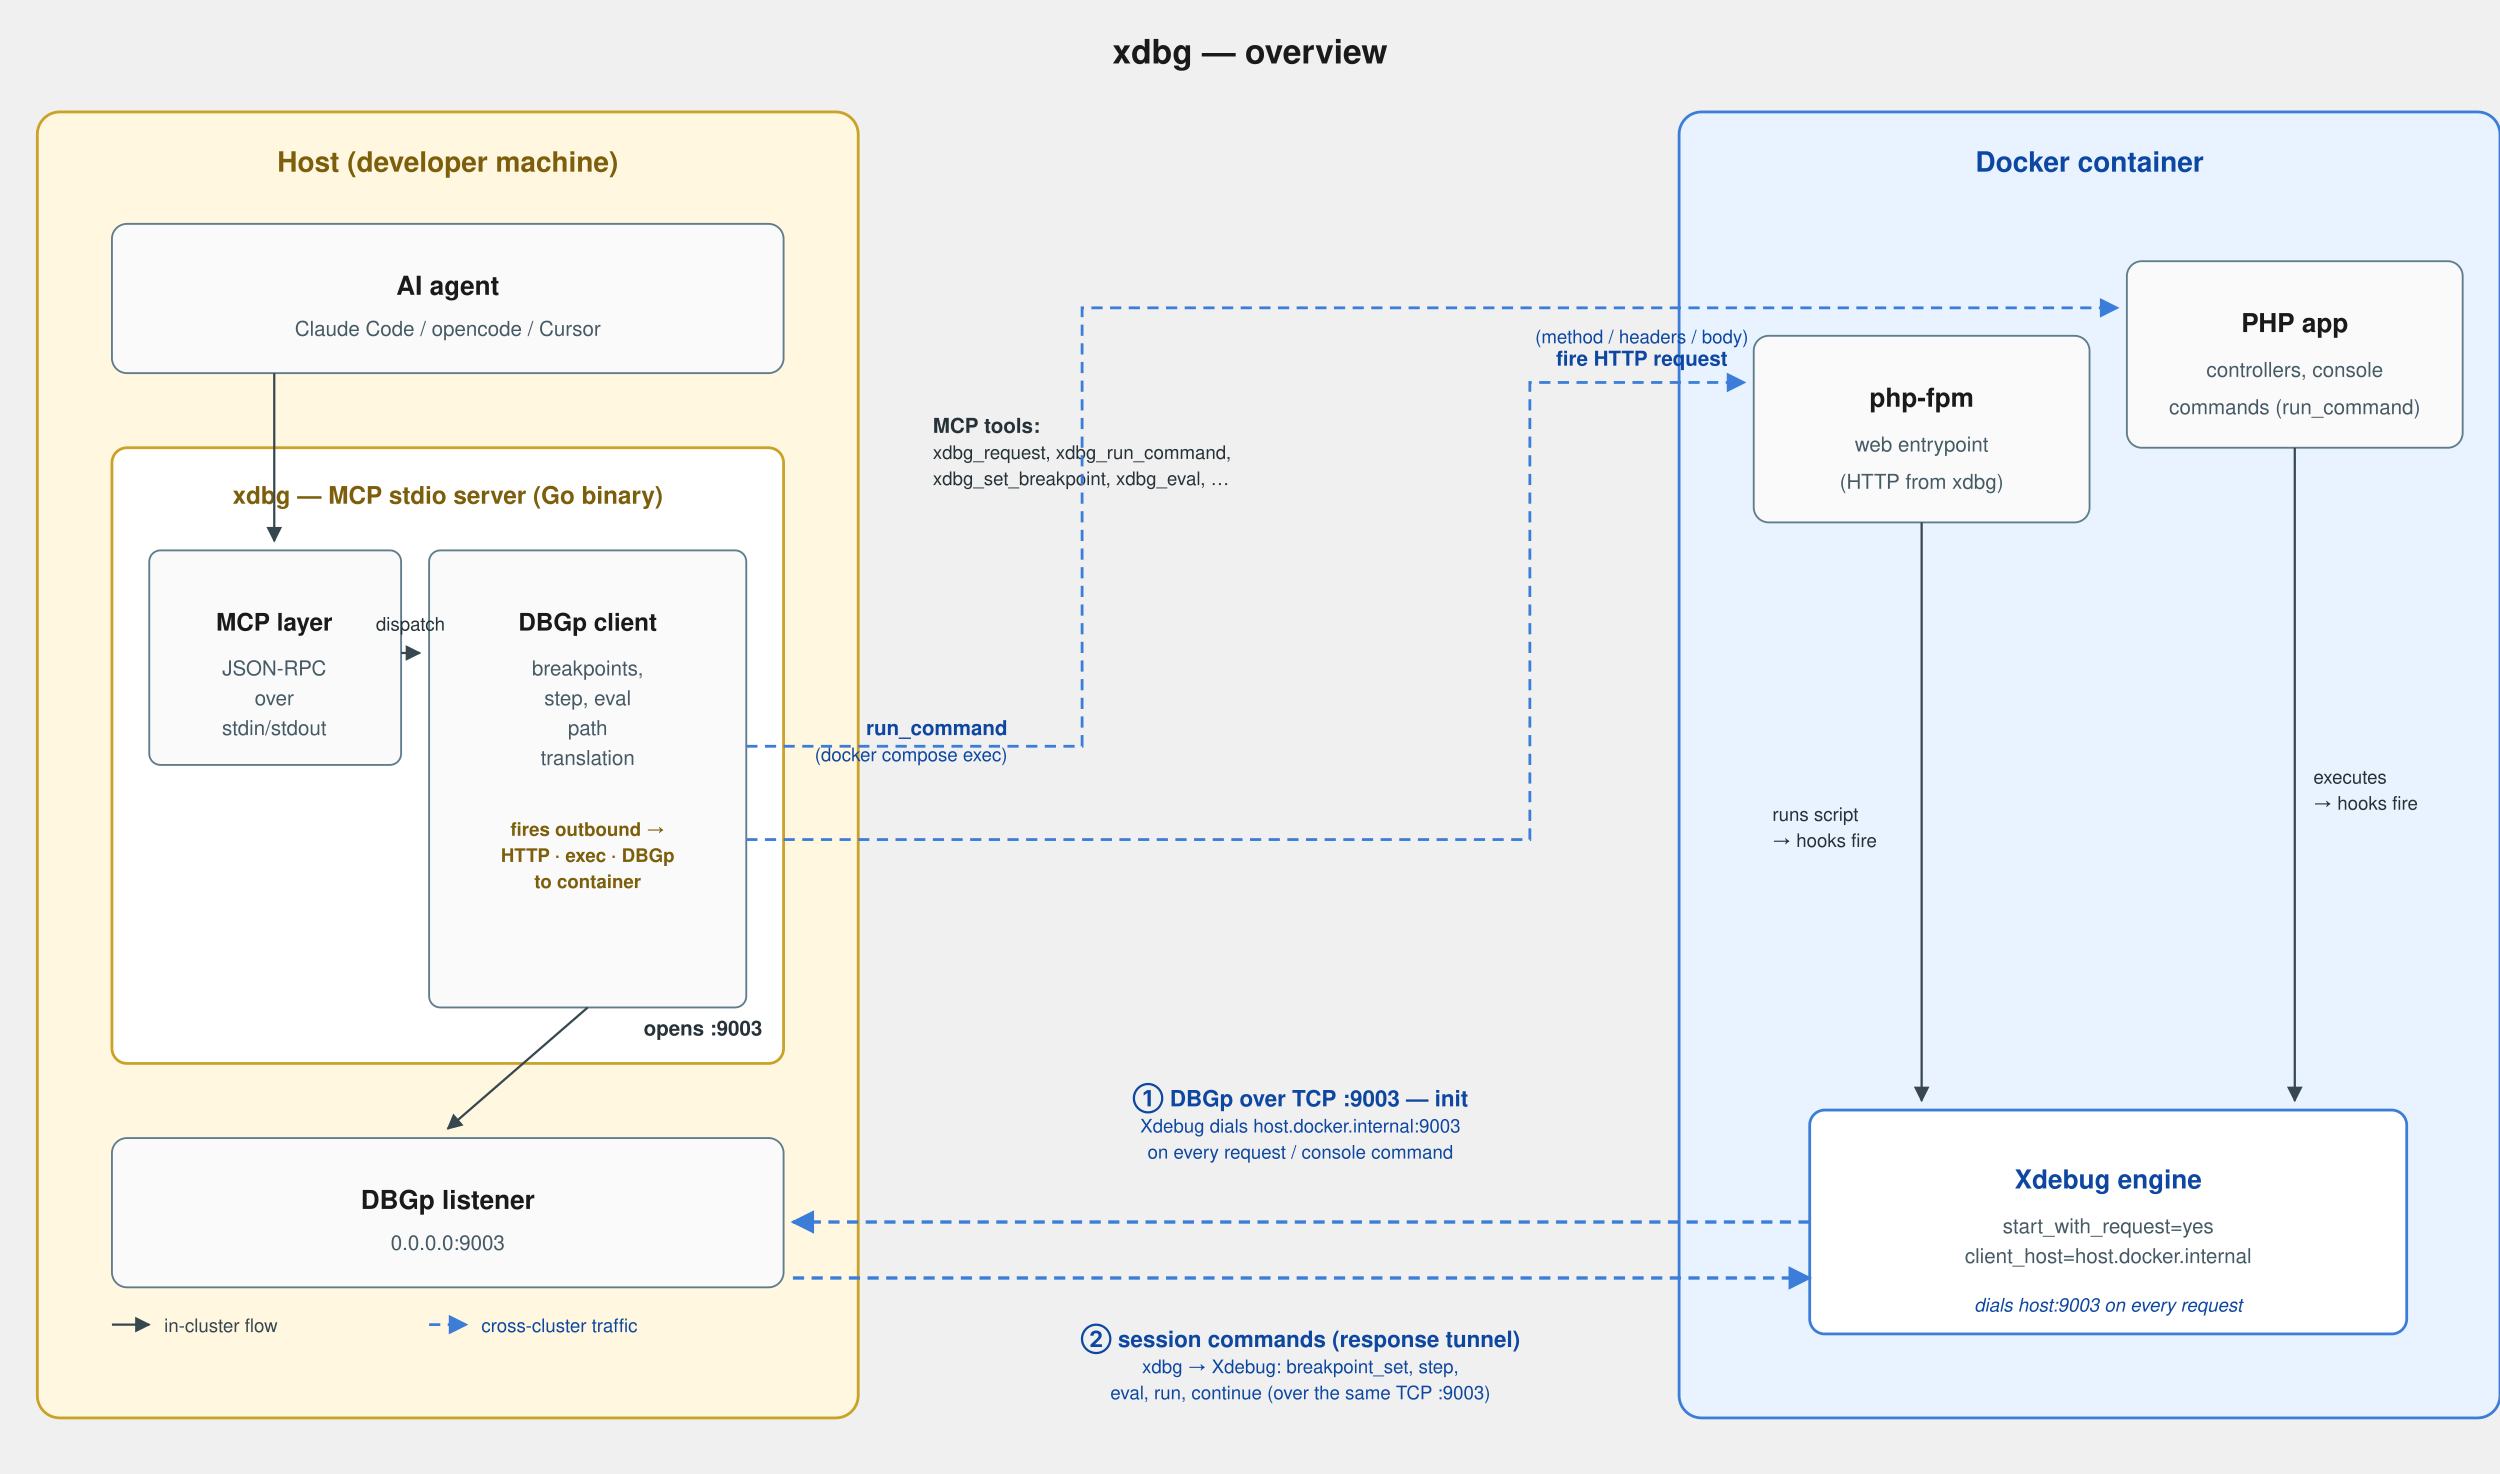
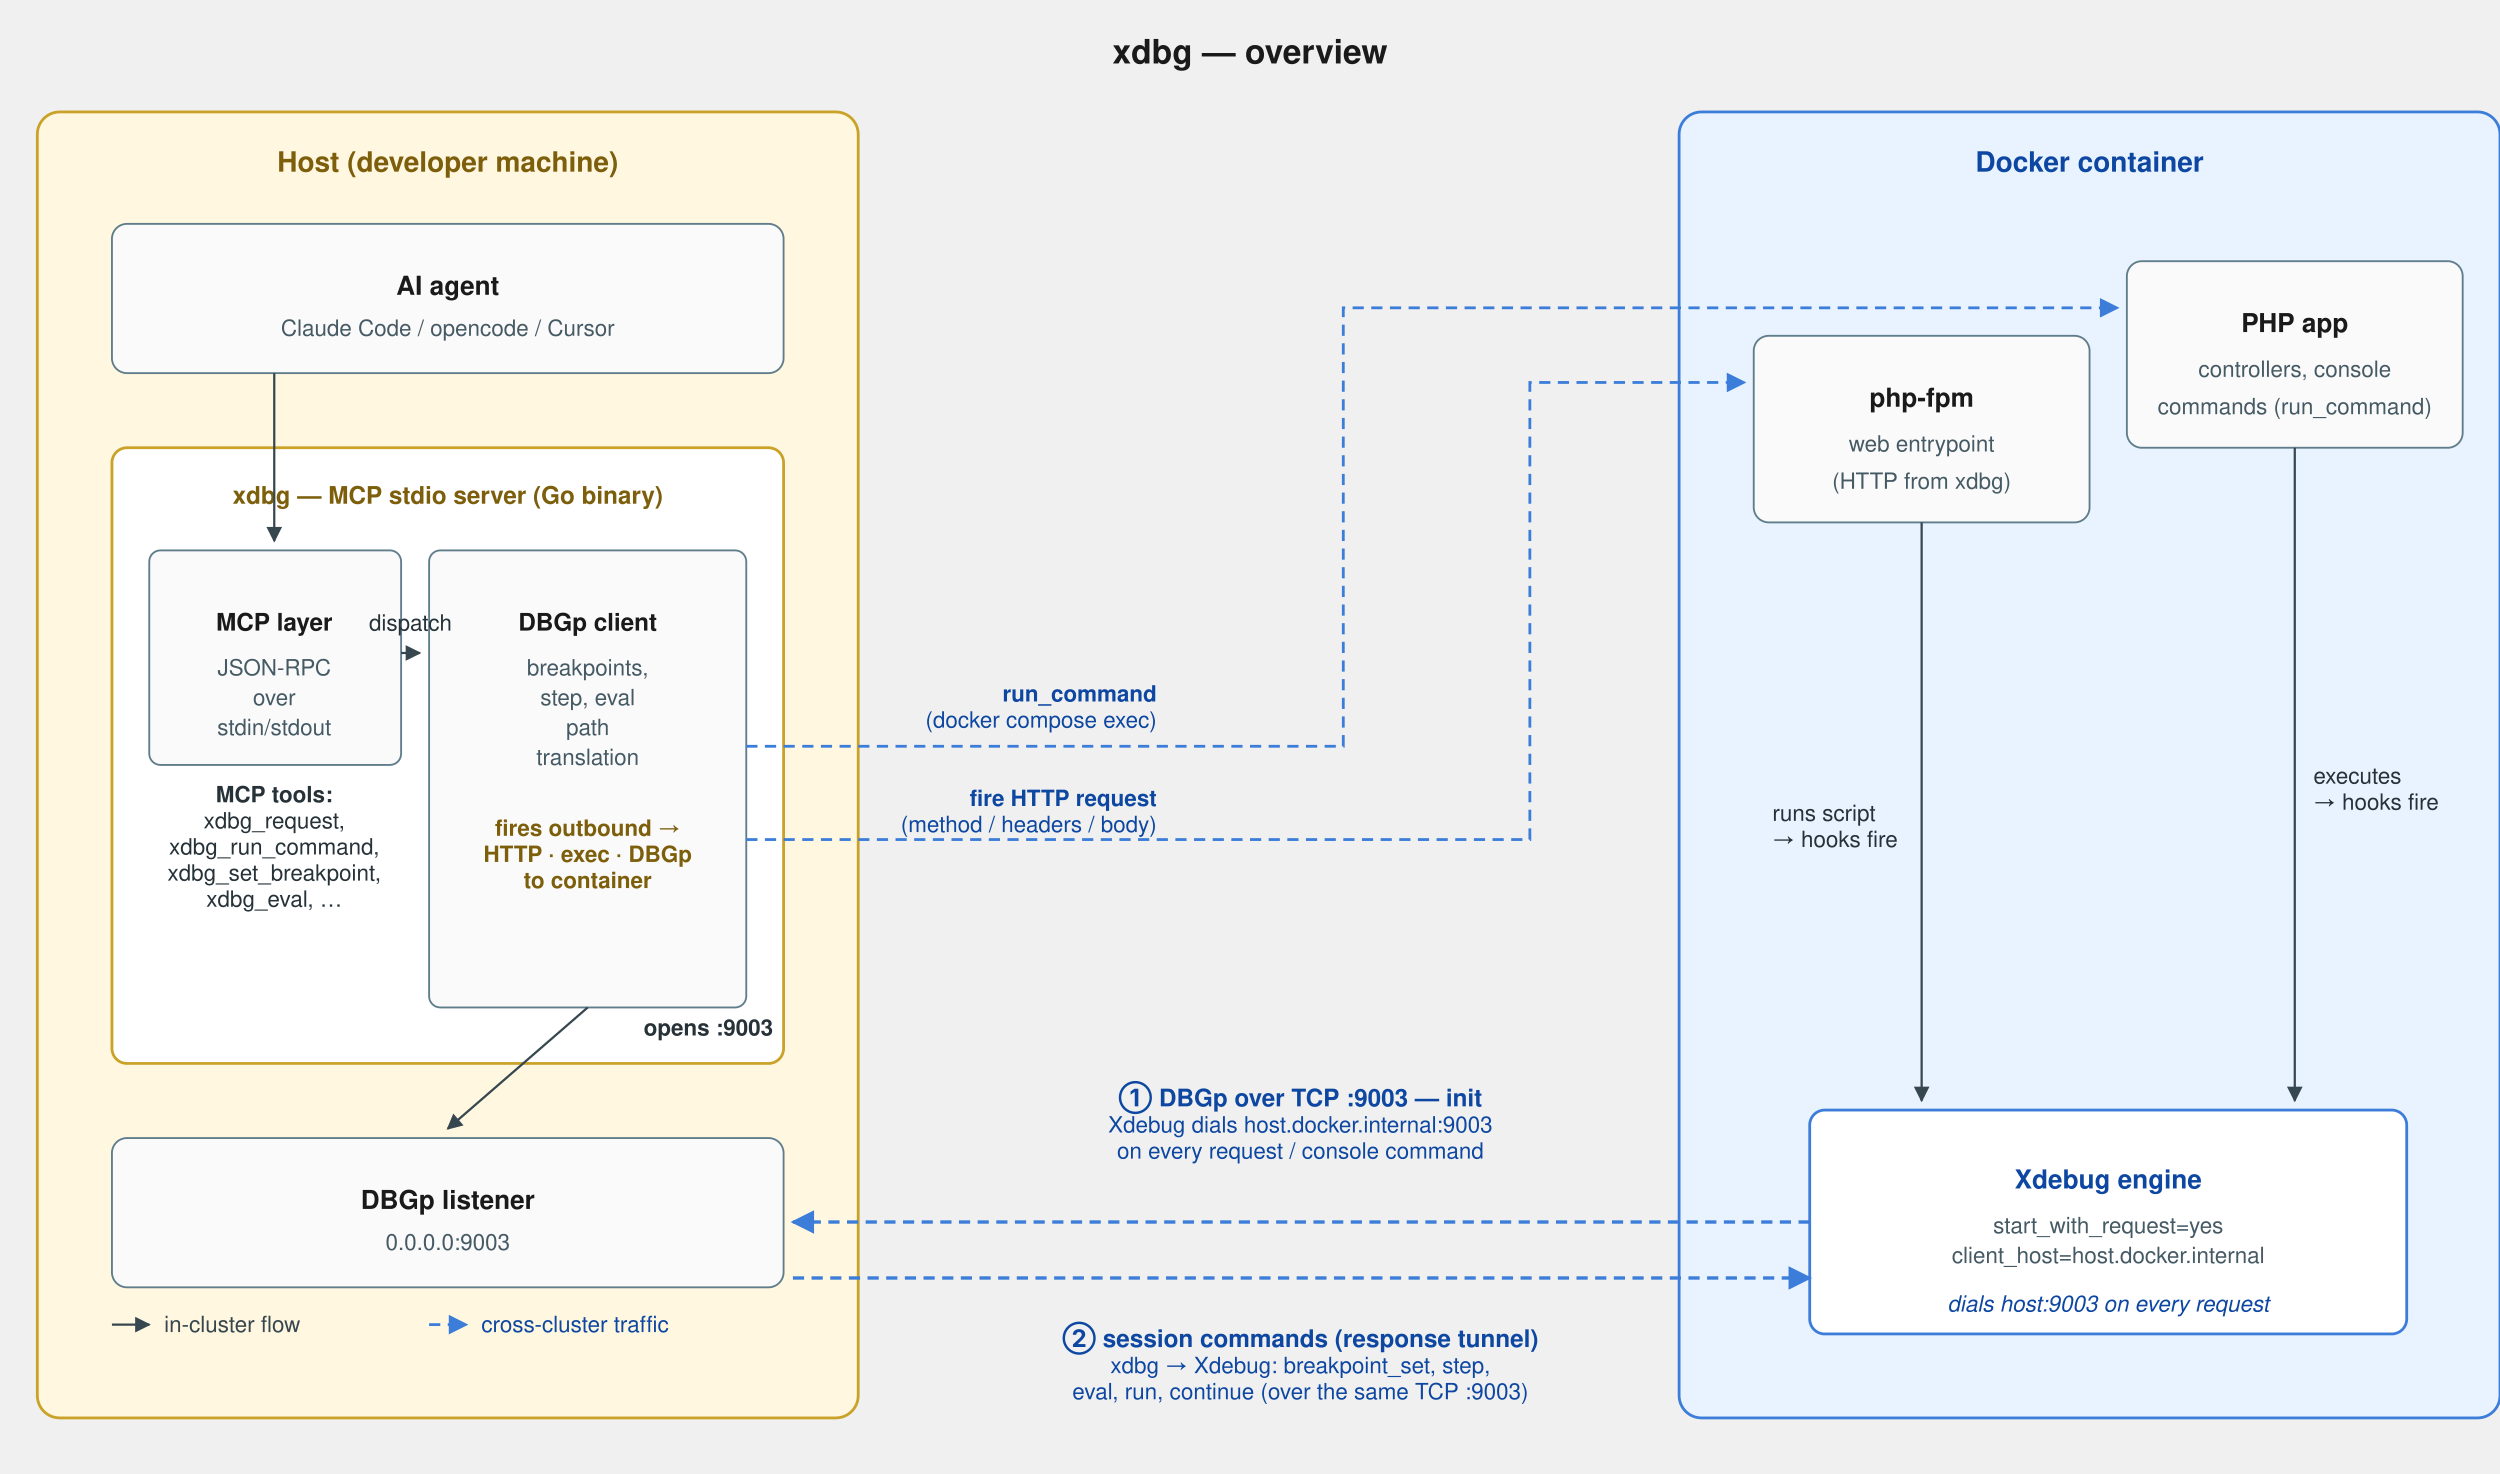
<svg xmlns="http://www.w3.org/2000/svg" viewBox="0 0 1340 790" font-family="-apple-system, 'Helvetica Neue', Helvetica, Arial, sans-serif" font-size="13" fill="#1A1A1A">
  <defs>
    <marker id="arrow-solid" viewBox="0 0 10 10" refX="9" refY="5" markerWidth="7" markerHeight="7" orient="auto">
      <path d="M0,0 L10,5 L0,10 z" fill="#37474F" />
    </marker>
    <marker id="arrow-dashed" viewBox="0 0 10 10" refX="9" refY="5" markerWidth="7" markerHeight="7" orient="auto">
      <path d="M0,0 L10,5 L0,10 z" fill="#3B7DD8" />
    </marker>
  </defs>
  <text x="670" y="34" text-anchor="middle" font-weight="700" font-size="18" fill="#1A1A1A">xdbg — overview</text>
  <g id="host">
    <rect x="20" y="60" width="440" height="700" rx="12" ry="12" fill="#FFF7E0" stroke="#C9A227" stroke-width="1.5" />
    <text x="240" y="92" text-anchor="middle" font-weight="700" font-size="15" fill="#7C5E0B">Host (developer machine)</text>
    <g id="agent">
      <rect x="60" y="120" width="360" height="80" rx="8" ry="8" fill="#FAFAFA" stroke="#607D8B" stroke-width="1" />
      <text x="240" y="158" text-anchor="middle" font-weight="600" font-size="14">AI agent</text>
-       <text x="240" y="180" text-anchor="middle" font-size="11" fill="#455A64">Claude Code / opencode / Cursor</text>
+       <text x="240" y="180" text-anchor="middle" font-size="12" fill="#455A64">Claude Code / opencode / Cursor</text>
    </g>
    <g id="xdbg">
      <rect x="60" y="240" width="360" height="330" rx="8" ry="8" fill="#FFFFFF" stroke="#C9A227" stroke-width="1.5" />
      <text x="240" y="270" text-anchor="middle" font-weight="600" font-size="13" fill="#7C5E0B">xdbg — MCP stdio server (Go binary)</text>
      <g id="mcp">
        <rect x="80" y="295" width="135" height="115" rx="6" ry="6" fill="#FAFAFA" stroke="#607D8B" stroke-width="1" />
        <text x="147" y="338" text-anchor="middle" font-weight="600" font-size="13">MCP layer</text>
-         <text x="147" y="362" text-anchor="middle" font-size="11" fill="#455A64">JSON-RPC</text>
-         <text x="147" y="378" text-anchor="middle" font-size="11" fill="#455A64">over</text>
-         <text x="147" y="394" text-anchor="middle" font-size="11" fill="#455A64">stdin/stdout</text>
+         <text x="147" y="362" text-anchor="middle" font-size="12" fill="#455A64">JSON-RPC</text>
+         <text x="147" y="378" text-anchor="middle" font-size="12" fill="#455A64">over</text>
+         <text x="147" y="394" text-anchor="middle" font-size="12" fill="#455A64">stdin/stdout</text>
      </g>
      <g id="dbgp">
        <rect x="230" y="295" width="170" height="245" rx="6" ry="6" fill="#FAFAFA" stroke="#607D8B" stroke-width="1" />
        <text x="315" y="338" text-anchor="middle" font-weight="600" font-size="13">DBGp client</text>
-         <text x="315" y="362" text-anchor="middle" font-size="11" fill="#455A64">breakpoints,</text>
-         <text x="315" y="378" text-anchor="middle" font-size="11" fill="#455A64">step, eval</text>
-         <text x="315" y="394" text-anchor="middle" font-size="11" fill="#455A64">path</text>
-         <text x="315" y="410" text-anchor="middle" font-size="11" fill="#455A64">translation</text>
-         <text x="315" y="448" text-anchor="middle" font-size="10" fill="#7C5E0B" font-weight="600">
+         <text x="315" y="362" text-anchor="middle" font-size="12" fill="#455A64">breakpoints,</text>
+         <text x="315" y="378" text-anchor="middle" font-size="12" fill="#455A64">step, eval</text>
+         <text x="315" y="394" text-anchor="middle" font-size="12" fill="#455A64">path</text>
+         <text x="315" y="410" text-anchor="middle" font-size="12" fill="#455A64">translation</text>
+         <text x="315" y="448" text-anchor="middle" font-size="12" fill="#7C5E0B" font-weight="600">
          fires outbound →
        </text>
-         <text x="315" y="462" text-anchor="middle" font-size="10" fill="#7C5E0B" font-weight="600">
+         <text x="315" y="462" text-anchor="middle" font-size="12" fill="#7C5E0B" font-weight="600">
          HTTP · exec · DBGp
        </text>
-         <text x="315" y="476" text-anchor="middle" font-size="10" fill="#7C5E0B" font-weight="600">
+         <text x="315" y="476" text-anchor="middle" font-size="12" fill="#7C5E0B" font-weight="600">
          to container
        </text>
      </g>
    </g>
    <g id="listener">
      <rect x="60" y="610" width="360" height="80" rx="8" ry="8" fill="#FAFAFA" stroke="#607D8B" stroke-width="1" />
      <text x="240" y="648" text-anchor="middle" font-weight="600" font-size="14">DBGp listener</text>
-       <text x="240" y="670" text-anchor="middle" font-size="11" fill="#455A64">0.0.0.0:9003</text>
+       <text x="240" y="670" text-anchor="middle" font-size="12" fill="#455A64">0.0.0.0:9003</text>
    </g>
  </g>
  <g id="container">
    <rect x="900" y="60" width="440" height="700" rx="12" ry="12" fill="#E8F3FF" stroke="#3B7DD8" stroke-width="1.5" />
    <text x="1120" y="92" text-anchor="middle" font-weight="700" font-size="15" fill="#0D47A1">Docker container</text>
    <g id="fpm">
      <rect x="940" y="180" width="180" height="100" rx="8" ry="8" fill="#FAFAFA" stroke="#607D8B" stroke-width="1" />
      <text x="1030" y="218" text-anchor="middle" font-weight="600" font-size="14">php-fpm</text>
-       <text x="1030" y="242" text-anchor="middle" font-size="11" fill="#455A64">web entrypoint</text>
-       <text x="1030" y="262" text-anchor="middle" font-size="11" fill="#455A64">(HTTP from xdbg)</text>
+       <text x="1030" y="242" text-anchor="middle" font-size="12" fill="#455A64">web entrypoint</text>
+       <text x="1030" y="262" text-anchor="middle" font-size="12" fill="#455A64">(HTTP from xdbg)</text>
    </g>
    <g id="app">
      <rect x="1140" y="140" width="180" height="100" rx="8" ry="8" fill="#FAFAFA" stroke="#607D8B" stroke-width="1" />
      <text x="1230" y="178" text-anchor="middle" font-weight="600" font-size="14">PHP app</text>
-       <text x="1230" y="202" text-anchor="middle" font-size="11" fill="#455A64">controllers, console</text>
-       <text x="1230" y="222" text-anchor="middle" font-size="11" fill="#455A64">commands (run_command)</text>
+       <text x="1230" y="202" text-anchor="middle" font-size="12" fill="#455A64">controllers, console</text>
+       <text x="1230" y="222" text-anchor="middle" font-size="12" fill="#455A64">commands (run_command)</text>
    </g>
    <g id="xdebug">
      <rect x="970" y="595" width="320" height="120" rx="8" ry="8" fill="#FFFFFF" stroke="#3B7DD8" stroke-width="1.5" />
      <text x="1130" y="637" text-anchor="middle" font-weight="700" font-size="14" fill="#0D47A1">Xdebug engine</text>
-       <text x="1130" y="661" text-anchor="middle" font-size="11" fill="#455A64">start_with_request=yes</text>
-       <text x="1130" y="677" text-anchor="middle" font-size="11" fill="#455A64">client_host=host.docker.internal</text>
-       <text x="1130" y="703" text-anchor="middle" font-size="10" fill="#0D47A1" font-style="italic">dials host:9003 on every request</text>
+       <text x="1130" y="661" text-anchor="middle" font-size="12" fill="#455A64">start_with_request=yes</text>
+       <text x="1130" y="677" text-anchor="middle" font-size="12" fill="#455A64">client_host=host.docker.internal</text>
+       <text x="1130" y="703" text-anchor="middle" font-size="12" fill="#0D47A1" font-style="italic">dials host:9003 on every request</text>
    </g>
  </g>
  <line x1="147" y1="200" x2="147" y2="290" stroke="#37474F" stroke-width="1.2" marker-end="url(#arrow-solid)" />
-   <text x="500" y="232" font-size="11" fill="#263238" font-weight="600">MCP tools:</text>
-   <text x="500" y="246" font-size="10" fill="#263238">xdbg_request, xdbg_run_command,</text>
-   <text x="500" y="260" font-size="10" fill="#263238">xdbg_set_breakpoint, xdbg_eval, …</text>
+   <text x="147" y="430" text-anchor="middle" font-size="12" fill="#263238" font-weight="600">MCP tools:</text>
+   <text x="147" y="444" text-anchor="middle" font-size="12" fill="#263238">xdbg_request,</text>
+   <text x="147" y="458" text-anchor="middle" font-size="12" fill="#263238">xdbg_run_command,</text>
+   <text x="147" y="472" text-anchor="middle" font-size="12" fill="#263238">xdbg_set_breakpoint,</text>
+   <text x="147" y="486" text-anchor="middle" font-size="12" fill="#263238">xdbg_eval, …</text>
  <line x1="215" y1="350" x2="225" y2="350" stroke="#37474F" stroke-width="1.2" marker-end="url(#arrow-solid)" />
-   <text x="220" y="338" text-anchor="middle" font-size="10" fill="#263238">dispatch</text>
+   <text x="220" y="338" text-anchor="middle" font-size="12" fill="#263238">dispatch</text>
  <line x1="315" y1="540" x2="240" y2="605" stroke="#37474F" stroke-width="1.2" marker-end="url(#arrow-solid)" />
-   <text x="345" y="555" font-size="11" fill="#263238" font-weight="600">opens :9003</text>
+   <text x="345" y="555" font-size="12" fill="#263238" font-weight="600">opens :9003</text>
  <line x1="1030" y1="280" x2="1030" y2="590" stroke="#37474F" stroke-width="1.2" marker-end="url(#arrow-solid)" />
-   <text x="950" y="440" font-size="10" fill="#263238">runs script</text>
-   <text x="950" y="454" font-size="10" fill="#263238">→ hooks fire</text>
+   <text x="950" y="440" font-size="12" fill="#263238">runs script</text>
+   <text x="950" y="454" font-size="12" fill="#263238">→ hooks fire</text>
  <line x1="1230" y1="240" x2="1230" y2="590" stroke="#37474F" stroke-width="1.2" marker-end="url(#arrow-solid)" />
-   <text x="1240" y="420" font-size="10" fill="#263238">executes</text>
-   <text x="1240" y="434" font-size="10" fill="#263238">→ hooks fire</text>
+   <text x="1240" y="420" font-size="12" fill="#263238">executes</text>
+   <text x="1240" y="434" font-size="12" fill="#263238">→ hooks fire</text>
  <path d="M 400 450 H 820 V 205 H 935" fill="none" stroke="#3B7DD8" stroke-width="1.5" stroke-dasharray="6,4" marker-end="url(#arrow-dashed)" />
-   <text x="880" y="196" text-anchor="middle" font-size="11" fill="#0D47A1" font-weight="600">fire HTTP request</text>
-   <text x="880" y="184" text-anchor="middle" font-size="10" fill="#0D47A1">(method / headers / body)</text>
-   <path d="M 400 400 H 580 V 165 H 1135" fill="none" stroke="#3B7DD8" stroke-width="1.5" stroke-dasharray="6,4" marker-end="url(#arrow-dashed)" />
-   <text x="540" y="394" text-anchor="end" font-size="11" fill="#0D47A1" font-weight="600">run_command</text>
-   <text x="540" y="408" text-anchor="end" font-size="10" fill="#0D47A1">(docker compose exec)</text>
+   <text x="620" y="432" text-anchor="end" font-size="12" fill="#0D47A1" font-weight="600">fire HTTP request</text>
+   <text x="620" y="446" text-anchor="end" font-size="12" fill="#0D47A1">(method / headers / body)</text>
+   <path d="M 400 400 H 720 V 165 H 1135" fill="none" stroke="#3B7DD8" stroke-width="1.5" stroke-dasharray="6,4" marker-end="url(#arrow-dashed)" />
+   <text x="620" y="376" text-anchor="end" font-size="12" fill="#0D47A1" font-weight="600">run_command</text>
+   <text x="620" y="390" text-anchor="end" font-size="12" fill="#0D47A1">(docker compose exec)</text>
  <path d="M 970 655 H 425" fill="none" stroke="#3B7DD8" stroke-width="1.8" stroke-dasharray="6,4" marker-end="url(#arrow-dashed)" />
-   <text x="697" y="593" text-anchor="middle" font-size="12" fill="#0D47A1" font-weight="700">① DBGp over TCP :9003 — init</text>
-   <text x="697" y="607" text-anchor="middle" font-size="10" fill="#0D47A1">Xdebug dials host.docker.internal:9003</text>
-   <text x="697" y="621" text-anchor="middle" font-size="10" fill="#0D47A1">on every request / console command</text>
+   <text x="697" y="593" text-anchor="middle" font-size="13" fill="#0D47A1" font-weight="700">① DBGp over TCP :9003 — init</text>
+   <text x="697" y="607" text-anchor="middle" font-size="12" fill="#0D47A1">Xdebug dials host.docker.internal:9003</text>
+   <text x="697" y="621" text-anchor="middle" font-size="12" fill="#0D47A1">on every request / console command</text>
  <path d="M 425 685 H 970" fill="none" stroke="#3B7DD8" stroke-width="1.8" stroke-dasharray="6,4" marker-end="url(#arrow-dashed)" />
-   <text x="697" y="722" text-anchor="middle" font-size="12" fill="#0D47A1" font-weight="700">② session commands (response tunnel)</text>
-   <text x="697" y="736" text-anchor="middle" font-size="10" fill="#0D47A1">xdbg → Xdebug: breakpoint_set, step,</text>
-   <text x="697" y="750" text-anchor="middle" font-size="10" fill="#0D47A1">eval, run, continue (over the same TCP :9003)</text>
+   <text x="697" y="722" text-anchor="middle" font-size="13" fill="#0D47A1" font-weight="700">② session commands (response tunnel)</text>
+   <text x="697" y="736" text-anchor="middle" font-size="12" fill="#0D47A1">xdbg → Xdebug: breakpoint_set, step,</text>
+   <text x="697" y="750" text-anchor="middle" font-size="12" fill="#0D47A1">eval, run, continue (over the same TCP :9003)</text>
  <g transform="translate(60, 710)">
    <line x1="0" y1="0" x2="20" y2="0" stroke="#37474F" stroke-width="1.2" marker-end="url(#arrow-solid)" />
-     <text x="28" y="4" font-size="10" fill="#37474F">in-cluster flow</text>
+     <text x="28" y="4" font-size="12" fill="#37474F">in-cluster flow</text>
    <line x1="170" y1="0" x2="190" y2="0" stroke="#3B7DD8" stroke-width="1.5" stroke-dasharray="6,4" marker-end="url(#arrow-dashed)" />
-     <text x="198" y="4" font-size="10" fill="#0D47A1">cross-cluster traffic</text>
+     <text x="198" y="4" font-size="12" fill="#0D47A1">cross-cluster traffic</text>
  </g>
</svg>
